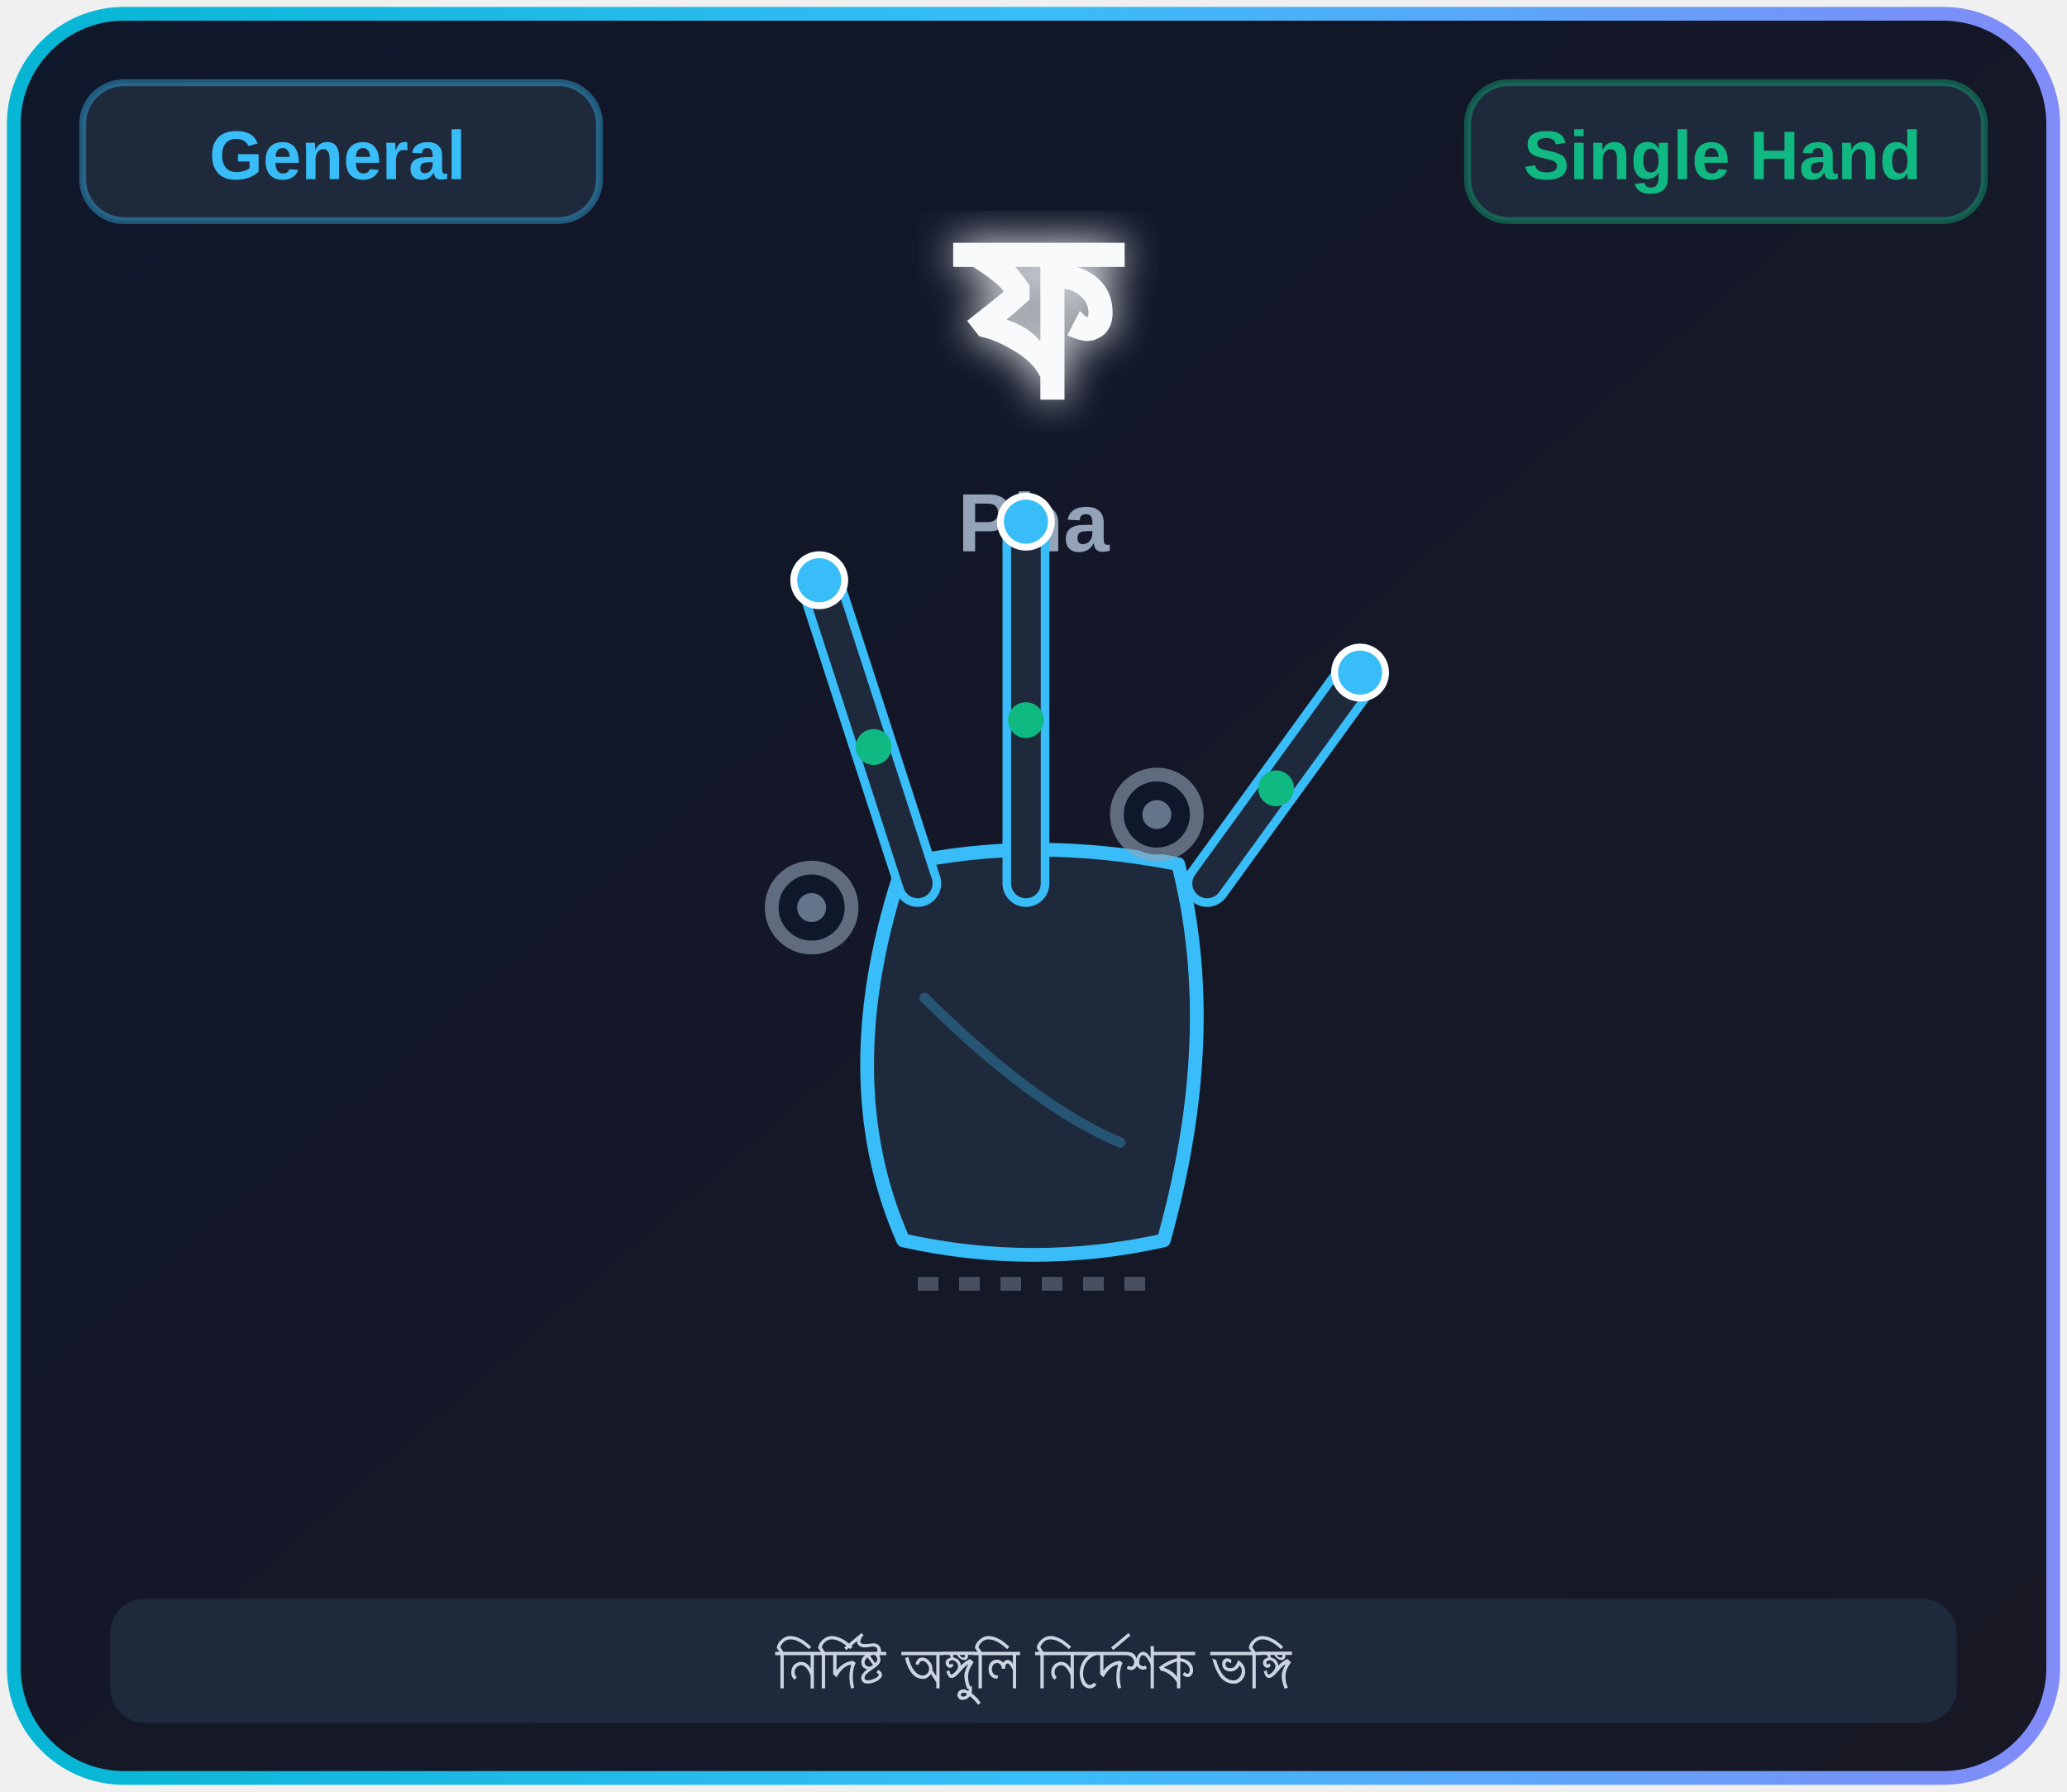
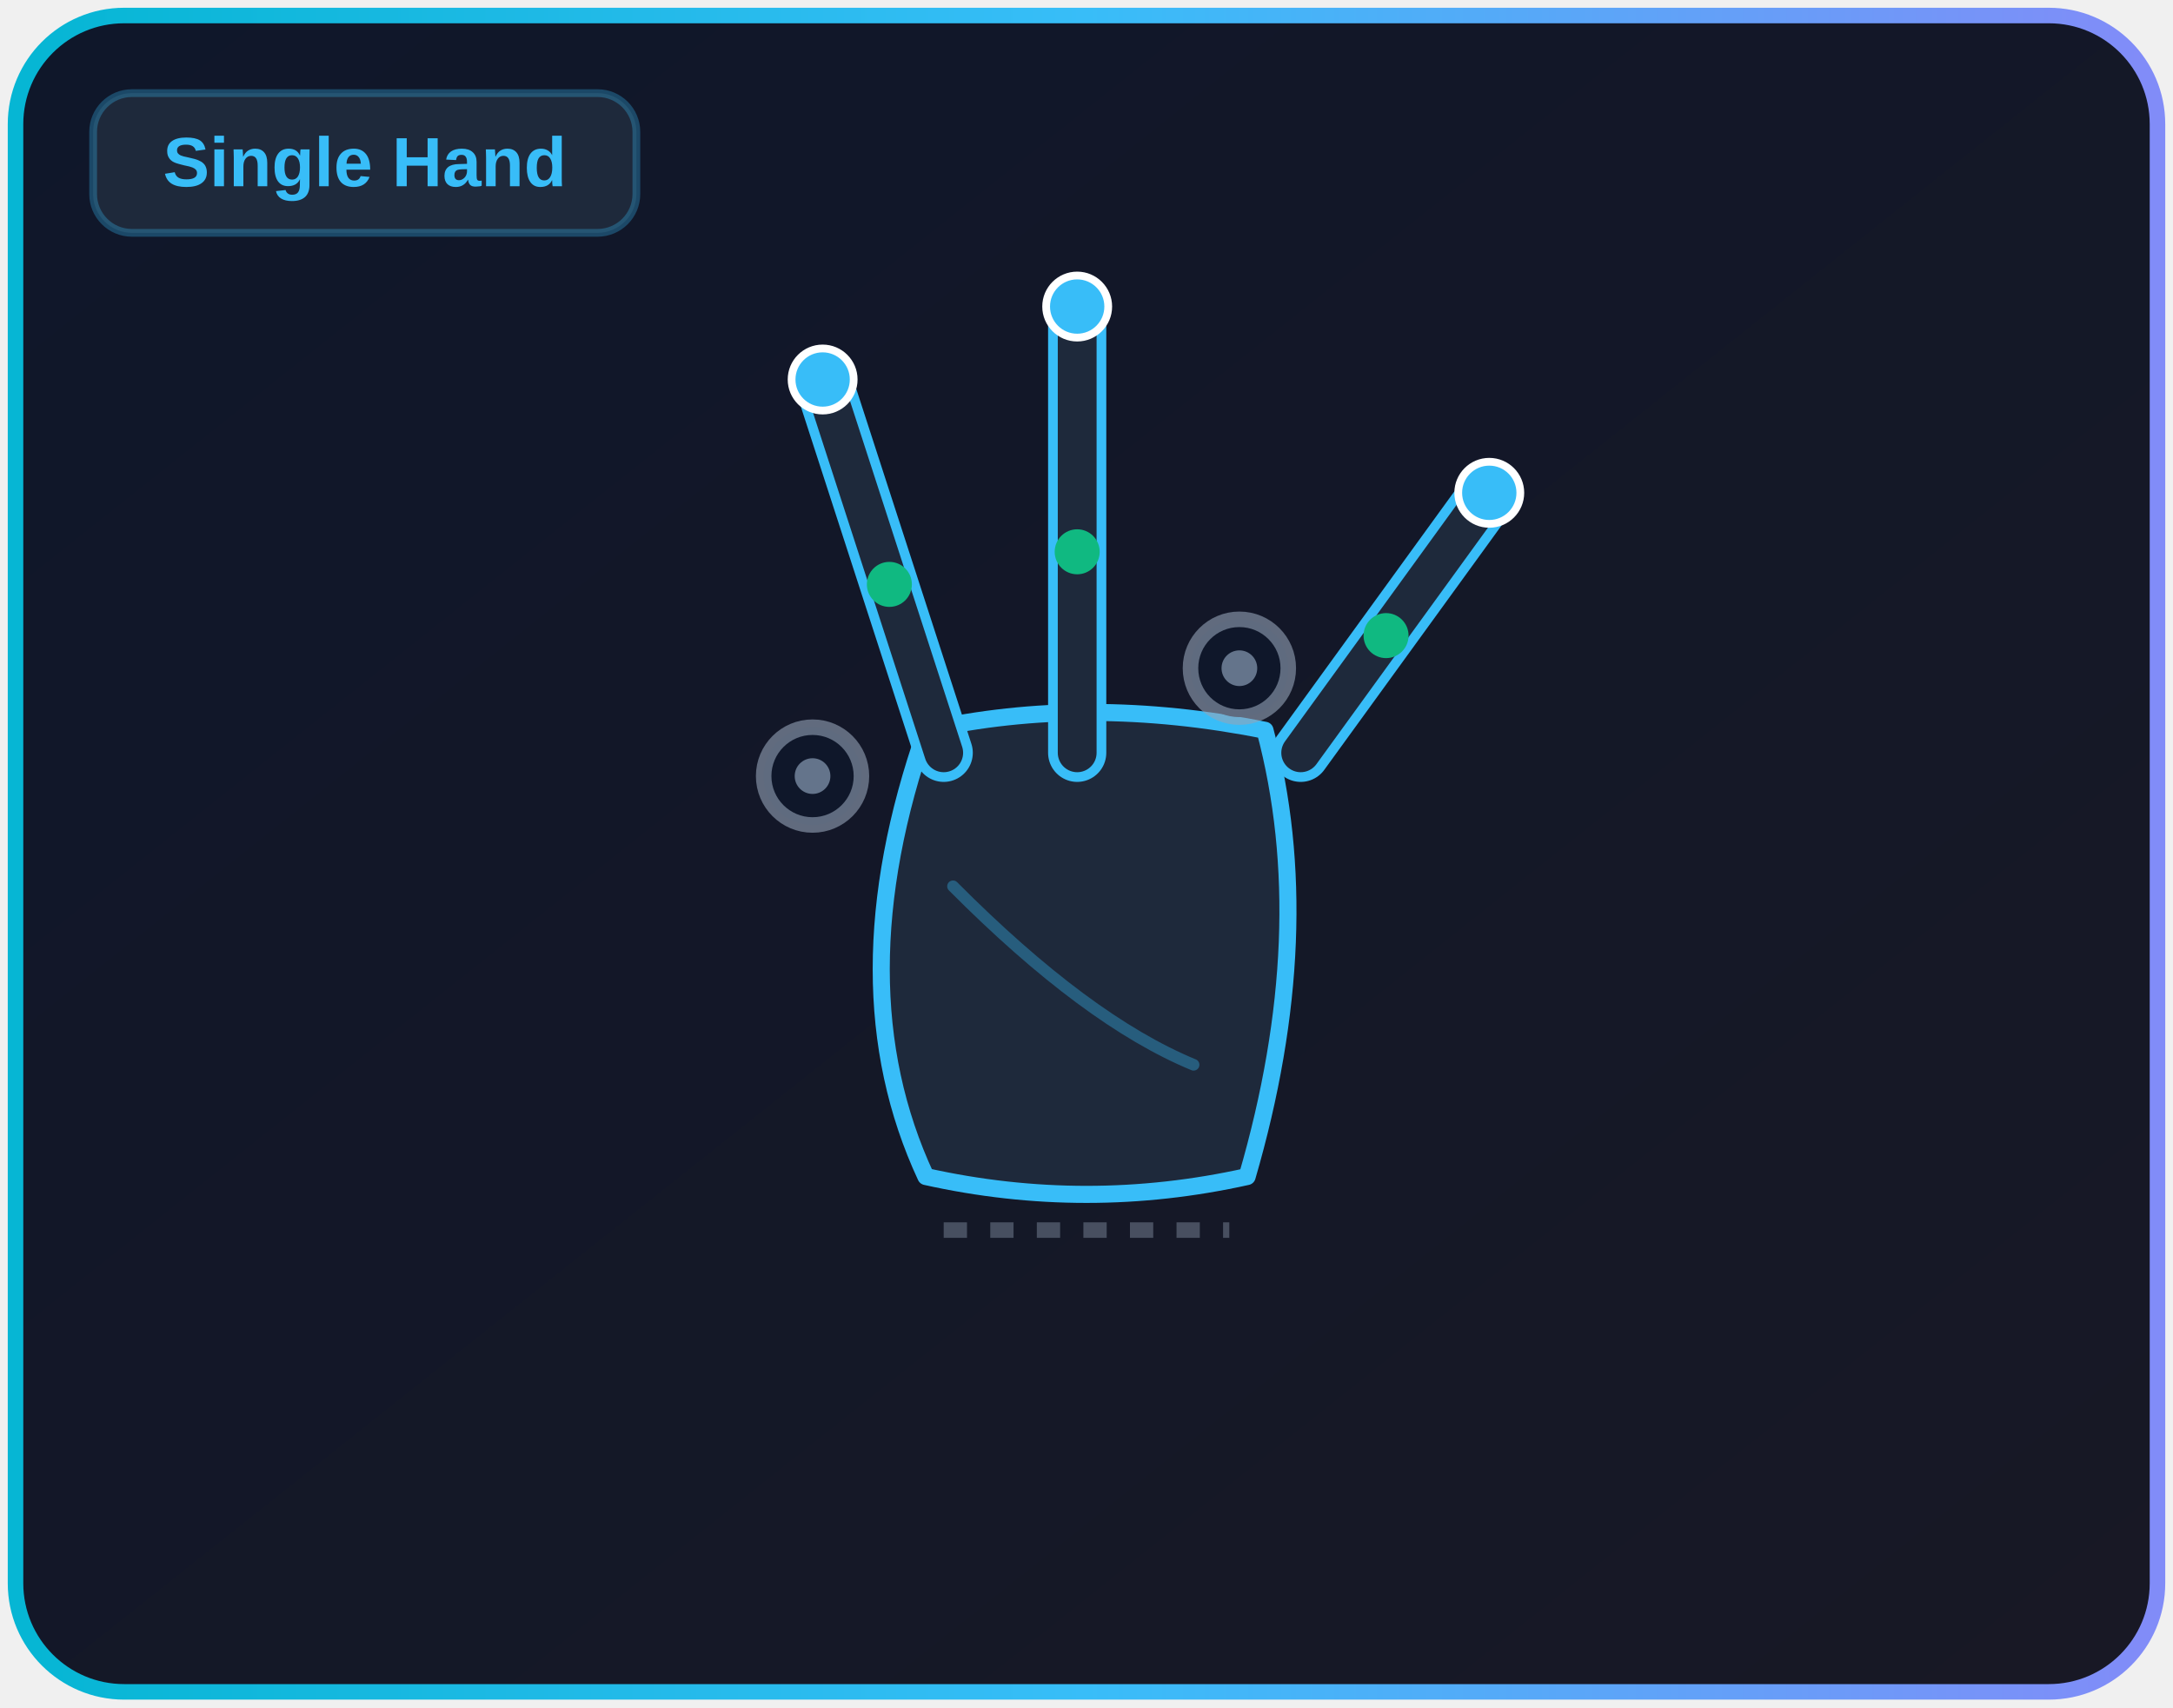
- <svg xmlns="http://www.w3.org/2000/svg" viewBox="0 0 300 260" width="300" height="260">
+ <svg xmlns="http://www.w3.org/2000/svg" viewBox="0 0 280 220" width="280" height="220">
  <defs>
    <linearGradient id="cardBg" x1="0%" y1="0%" x2="100%" y2="100%">
      <stop offset="0%" stop-color="#0F172A" />
      <stop offset="100%" stop-color="#181825" />
    </linearGradient>
    <linearGradient id="borderGlow" x1="0%" y1="0%" x2="100%" y2="0%">
      <stop offset="0%" stop-color="#06B6D4" />
      <stop offset="50%" stop-color="#38BDF8" />
      <stop offset="100%" stop-color="#818CF8" />
    </linearGradient>
-     <filter id="glow" x="-20%" y="-20%" width="140%" height="140%">
-       <feGaussianBlur stdDeviation="3" result="blur" />
-       <feComposite in="SourceGraphic" in2="blur" operator="over" />
-     </filter>
  </defs>
-   <rect width="296" height="256" x="2" y="2" rx="16" fill="url(#cardBg)" stroke="url(#borderGlow)" stroke-width="2" />
-   <rect x="12" y="12" width="75" height="20" rx="6" fill="#1E293B" stroke="rgba(56, 189, 248, 0.4)" stroke-width="1" />
-   <text x="49" y="26" fill="#38BDF8" font-family="'Segoe UI', Arial, sans-serif" font-size="10" font-weight="bold" text-anchor="middle">General</text>
-   <rect x="213" y="12" width="75" height="20" rx="6" fill="#1E293B" stroke="rgba(16, 185, 129, 0.4)" stroke-width="1" />
-   <text x="250" y="26" fill="#10B981" font-family="'Segoe UI', Arial, sans-serif" font-size="10" font-weight="bold" text-anchor="middle">Single Hand</text>
-   <text x="150" y="58" fill="#F8FAFC" font-family="'SolaimanLipi', 'Segoe UI', Arial, sans-serif" font-size="38" font-weight="900" text-anchor="middle" filter="url(#glow)">ফ</text>
-   <text x="150" y="80" fill="#94A3B8" font-family="'Segoe UI', Arial, sans-serif" font-size="12" font-weight="600" text-anchor="middle">Pha</text>
+   <rect width="276" height="216" x="2" y="2" rx="14" fill="url(#cardBg)" stroke="url(#borderGlow)" stroke-width="2" />
+   <rect x="12" y="12" width="70" height="18" rx="5" fill="#1E293B" stroke="rgba(56, 189, 248, 0.3)" stroke-width="1" />
+   <text x="47" y="24" fill="#38BDF8" font-family="'Segoe UI', Arial, sans-serif" font-size="9" font-weight="bold" text-anchor="middle">Single Hand</text>
  <g id="hand_anatomy">
-     <path d="M 131.1,180.0 Q 150.0,184.2 168.9,180.0 Q 177.3,150.0 171.0,125.4 Q 150.0,121.2 131.1,125.4 Q 120.6,156.3 131.1,180.0 Z" fill="#1E293B" stroke="#38BDF8" stroke-width="2" stroke-linejoin="round" />
-     <path d="M 134.2,144.8 Q 150.0,160.5 162.6,165.8" fill="none" stroke="rgba(56, 189, 248, 0.3)" stroke-width="1.5" stroke-linecap="round" />
-     <line x1="133.2" y1="186.3" x2="166.8" y2="186.3" stroke="rgba(148, 163, 184, 0.4)" stroke-width="2" stroke-dasharray="3,3" />
-     <circle cx="117.8" cy="131.7" r="5.8" fill="#0F172A" stroke="rgba(148, 163, 184, 0.6)" stroke-width="2" />
-     <circle cx="117.8" cy="131.7" r="2.1" fill="#64748B" />
-     <line x1="133.2" y1="128.2" x2="118.9" y2="84.2" stroke="#38BDF8" stroke-width="6.8" stroke-linecap="round" />
-     <line x1="133.2" y1="128.2" x2="118.9" y2="84.2" stroke="#1E293B" stroke-width="4.3" stroke-linecap="round" />
-     <circle cx="126.8" cy="108.4" r="2.6" fill="#10B981" />
-     <circle cx="118.9" cy="84.2" r="3.7" fill="#38BDF8" stroke="#FFFFFF" stroke-width="1" />
-     <line x1="148.9" y1="128.2" x2="148.9" y2="75.7" stroke="#38BDF8" stroke-width="6.8" stroke-linecap="round" />
-     <line x1="148.9" y1="128.2" x2="148.9" y2="75.7" stroke="#1E293B" stroke-width="4.3" stroke-linecap="round" />
-     <circle cx="148.9" cy="104.5" r="2.6" fill="#10B981" />
-     <circle cx="148.9" cy="75.7" r="3.7" fill="#38BDF8" stroke="#FFFFFF" stroke-width="1" />
-     <circle cx="167.9" cy="118.2" r="5.8" fill="#0F172A" stroke="rgba(148, 163, 184, 0.6)" stroke-width="2" />
-     <circle cx="167.9" cy="118.2" r="2.1" fill="#64748B" />
-     <line x1="175.2" y1="128.2" x2="197.4" y2="97.6" stroke="#38BDF8" stroke-width="6.8" stroke-linecap="round" />
-     <line x1="175.2" y1="128.2" x2="197.4" y2="97.6" stroke="#1E293B" stroke-width="4.3" stroke-linecap="round" />
-     <circle cx="185.2" cy="114.4" r="2.6" fill="#10B981" />
-     <circle cx="197.4" cy="97.6" r="3.7" fill="#38BDF8" stroke="#FFFFFF" stroke-width="1" />
+     <path d="M 119.3,151.6 Q 140.0,156.2 160.7,151.6 Q 169.9,120.0 163.0,94.1 Q 140.0,89.5 119.3,94.1 Q 107.8,126.9 119.3,151.6 Z" fill="#1E293B" stroke="#38BDF8" stroke-width="2.2" stroke-linejoin="round" />
+     <path d="M 122.8,114.2 Q 140.0,131.5 153.8,137.2" fill="none" stroke="rgba(56, 189, 248, 0.35)" stroke-width="1.5" stroke-linecap="round" />
+     <line x1="121.6" y1="158.5" x2="158.4" y2="158.5" stroke="rgba(148, 163, 184, 0.4)" stroke-width="2" stroke-dasharray="3,3" />
+     <circle cx="104.7" cy="100.0" r="6.3" fill="#0F172A" stroke="rgba(148, 163, 184, 0.6)" stroke-width="2" />
+     <circle cx="104.7" cy="100.0" r="2.3" fill="#64748B" />
+     <line x1="121.6" y1="97.0" x2="106.0" y2="48.9" stroke="#38BDF8" stroke-width="7.5" stroke-linecap="round" />
+     <line x1="121.6" y1="97.0" x2="106.0" y2="48.9" stroke="#1E293B" stroke-width="5.0" stroke-linecap="round" />
+     <circle cx="114.6" cy="75.3" r="2.9" fill="#10B981" />
+     <circle cx="106.0" cy="48.9" r="4.0" fill="#38BDF8" stroke="#FFFFFF" stroke-width="1" />
+     <line x1="138.8" y1="97.0" x2="138.8" y2="39.5" stroke="#38BDF8" stroke-width="7.5" stroke-linecap="round" />
+     <line x1="138.8" y1="97.0" x2="138.8" y2="39.5" stroke="#1E293B" stroke-width="5.0" stroke-linecap="round" />
+     <circle cx="138.8" cy="71.1" r="2.9" fill="#10B981" />
+     <circle cx="138.8" cy="39.5" r="4.0" fill="#38BDF8" stroke="#FFFFFF" stroke-width="1" />
+     <circle cx="159.7" cy="86.1" r="6.3" fill="#0F172A" stroke="rgba(148, 163, 184, 0.6)" stroke-width="2" />
+     <circle cx="159.7" cy="86.1" r="2.3" fill="#64748B" />
+     <line x1="167.6" y1="97.0" x2="191.9" y2="63.5" stroke="#38BDF8" stroke-width="7.5" stroke-linecap="round" />
+     <line x1="167.6" y1="97.0" x2="191.9" y2="63.5" stroke="#1E293B" stroke-width="5.0" stroke-linecap="round" />
+     <circle cx="178.6" cy="81.9" r="2.9" fill="#10B981" />
+     <circle cx="191.9" cy="63.5" r="4.0" fill="#38BDF8" stroke="#FFFFFF" stroke-width="1" />
  </g>
-   <rect x="16" y="232" width="268" height="18" rx="5" fill="#1E293B" />
-   <text x="150" y="245" fill="#CBD5E1" font-family="'Segoe UI', Arial, sans-serif" font-size="9.5" font-weight="500" text-anchor="middle">নির্দিষ্ট অঙ্গুলি নির্দেশক ভঙ্গি</text>
</svg>
